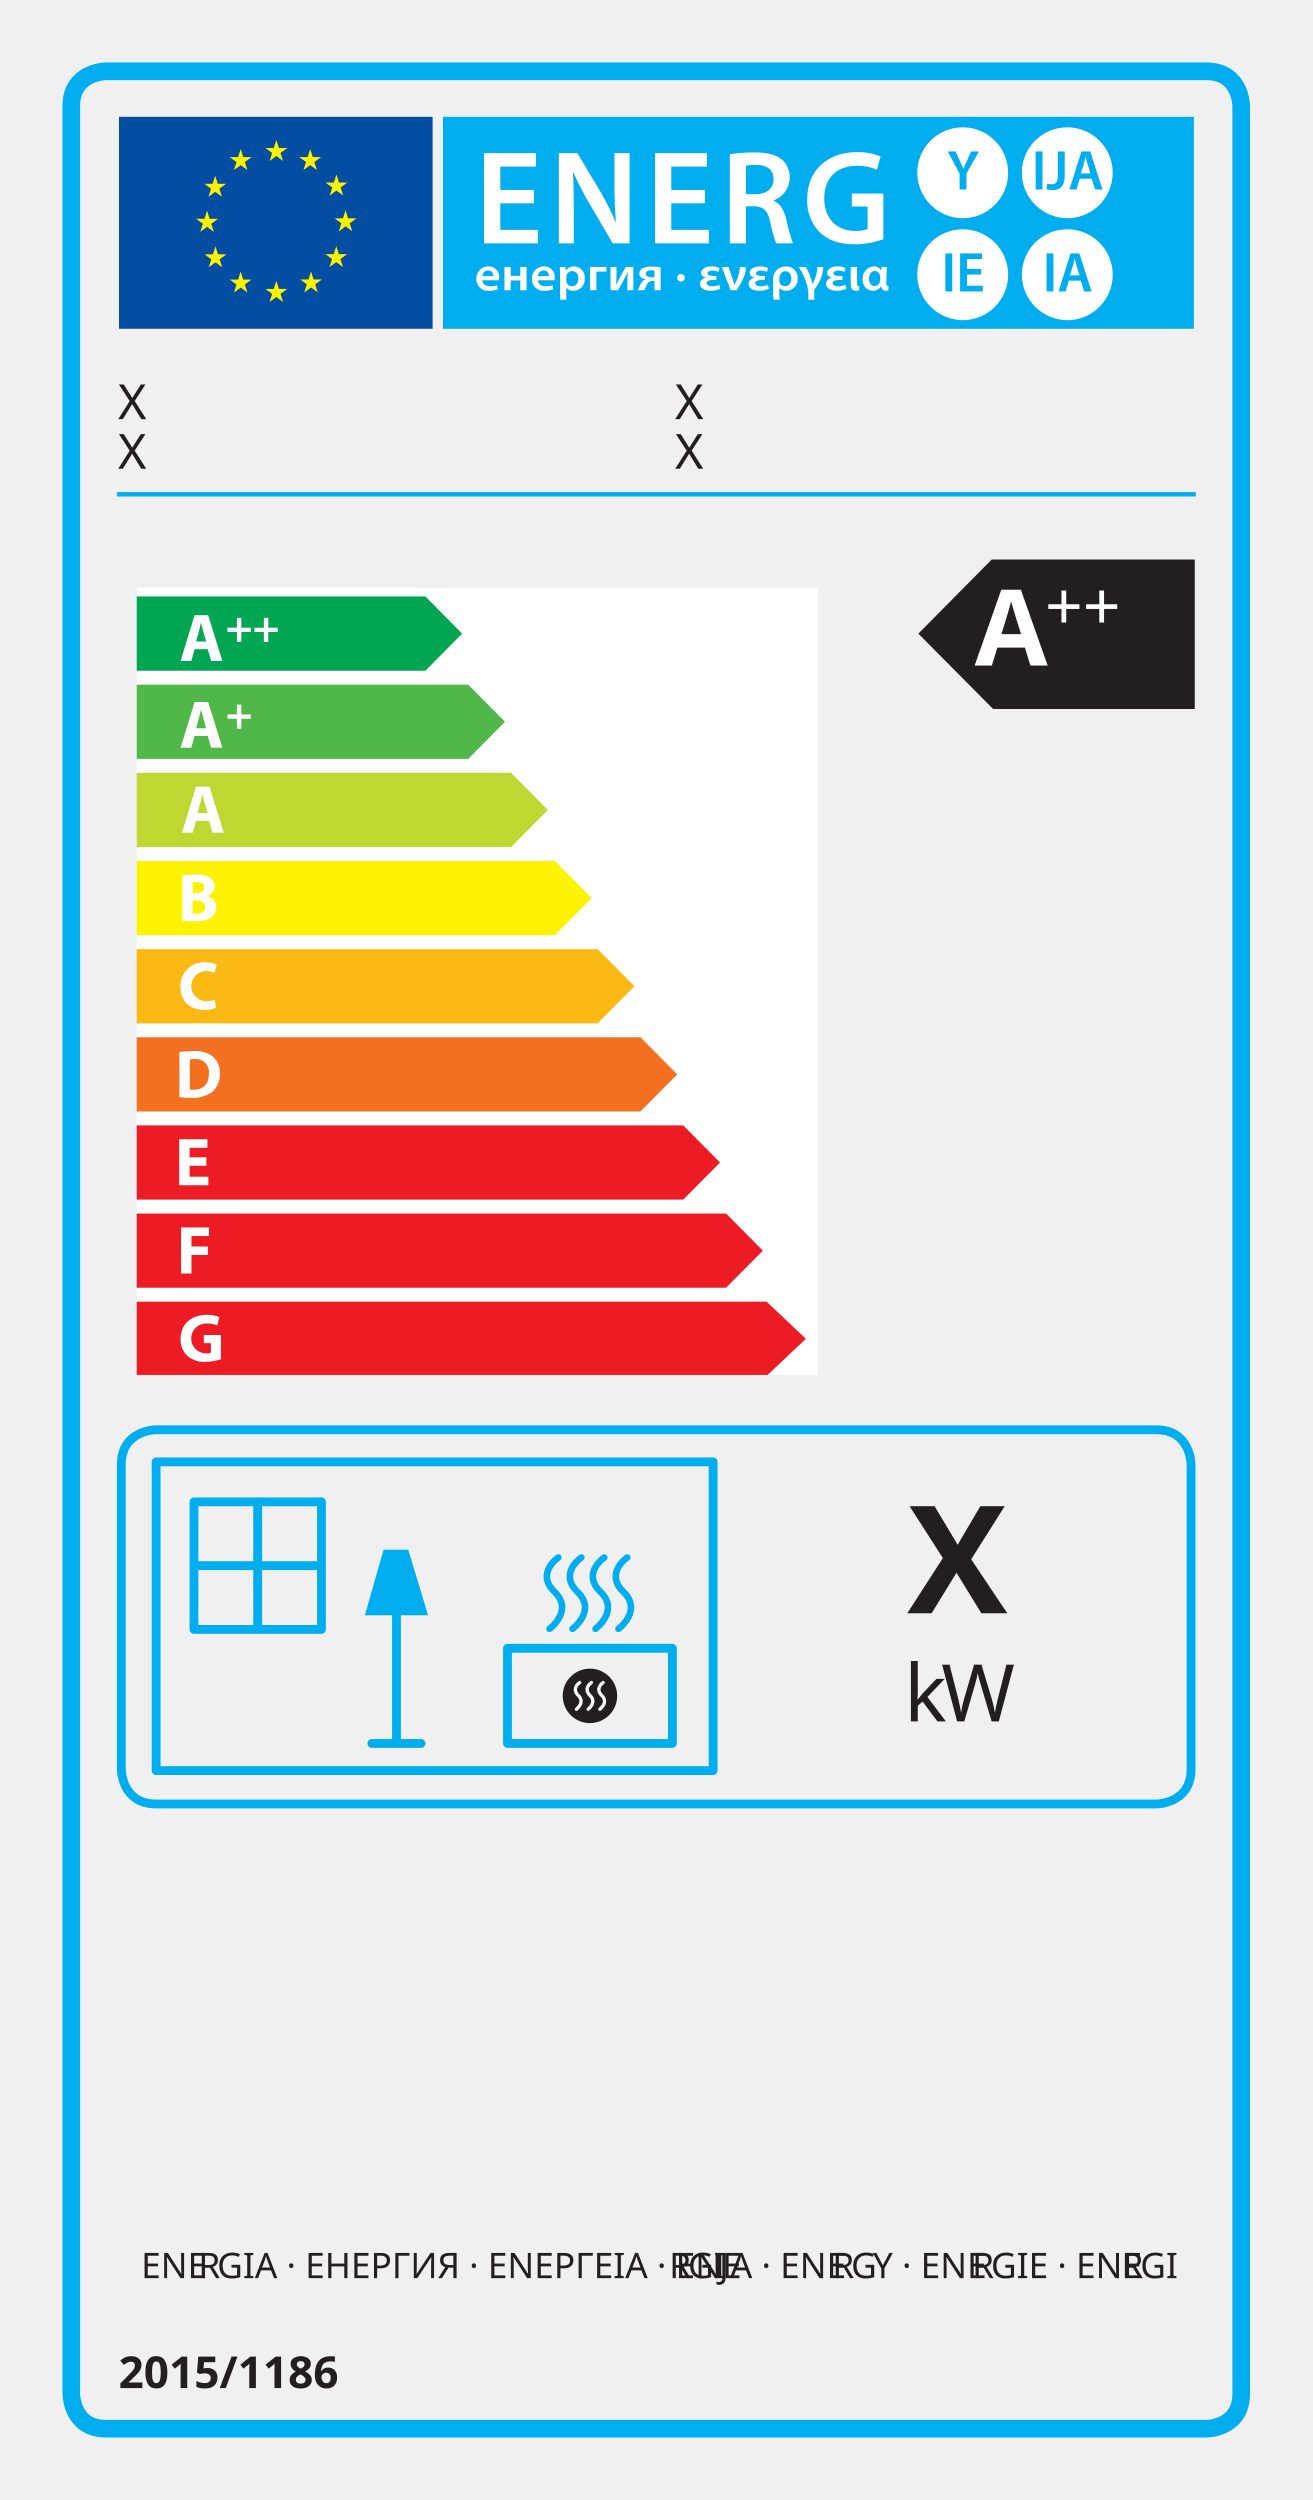
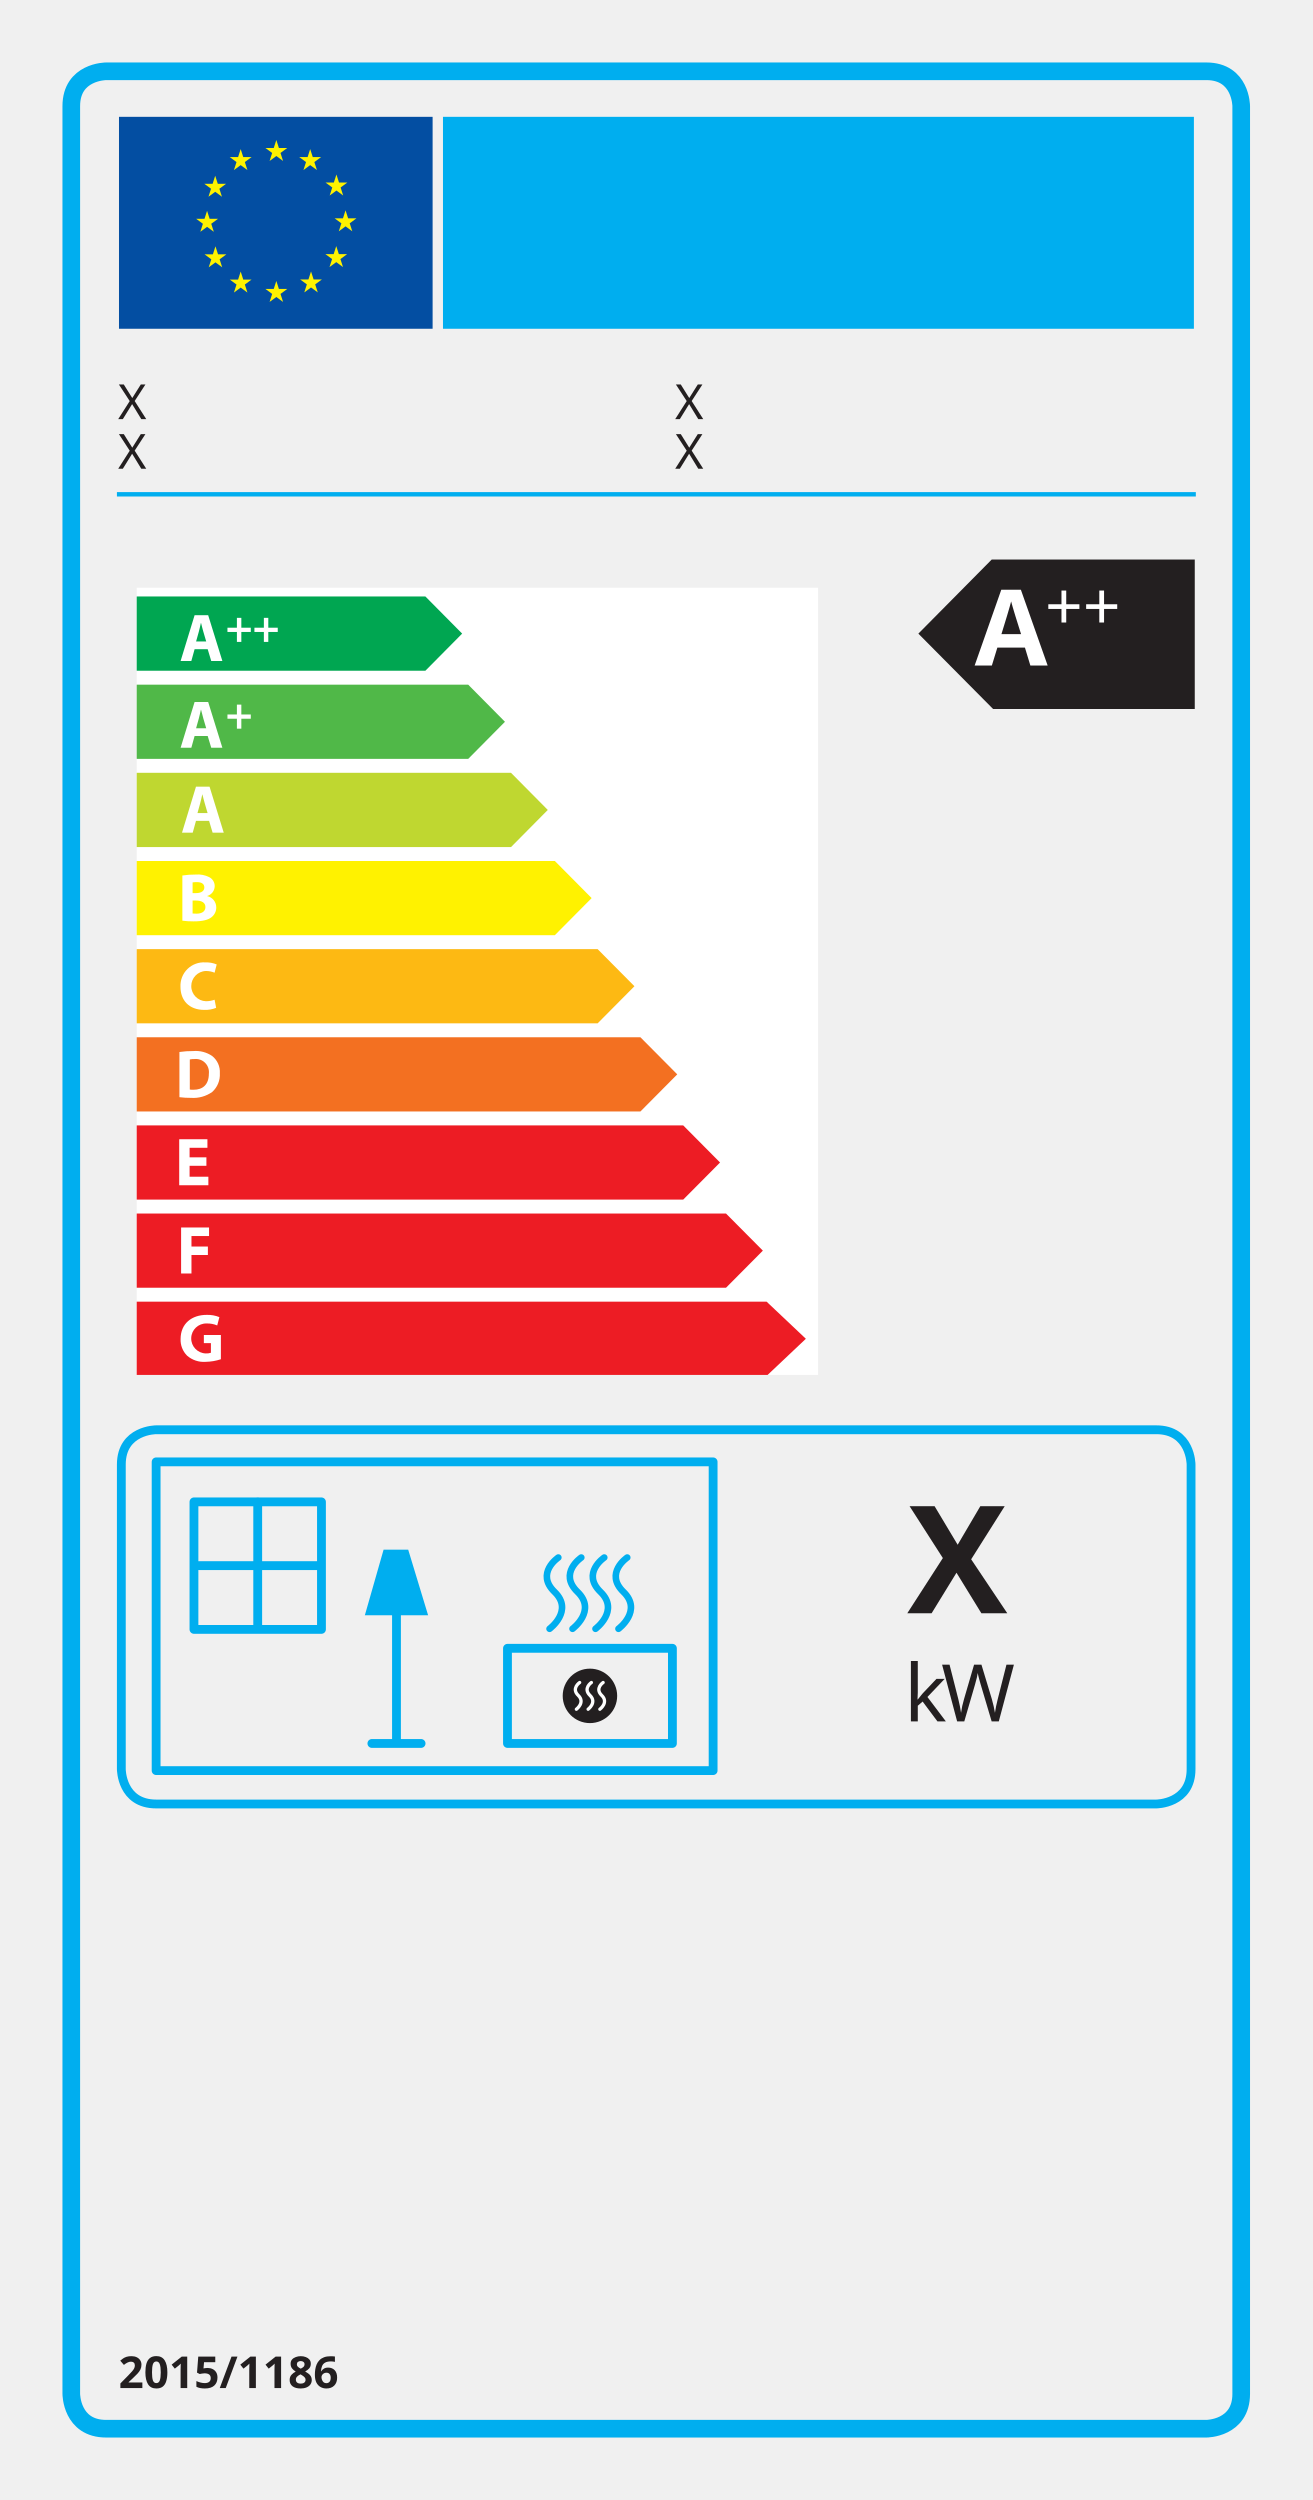
<svg xmlns="http://www.w3.org/2000/svg" id="Layer_1" data-name="Layer 1" width="105mm" height="200mm" viewBox="0 0 297.64 566.93" data-rating-increment="20" data-supplier-model-chars-per-row="25">
  <defs>
    <style>
      #indirectHeatSection {
        display: none;
      }

      #indirectHeatSection.hasIndirectHeatSection {
        display: inline;
      }
      .cls-1, .cls-13, .cls-25, .cls-26, .cls-28, .cls-3, .cls-9 {
        fill: none;
      }

      .cls-2 {
        clip-path: url(#clip-path);
      }

      .cls-13, .cls-25, .cls-26, .cls-3, .cls-9 {
        stroke: #00aeef;
      }

      .cls-3 {
        stroke-width: 4px;
      }

      .cls-4 {
        fill: #034ea2;
      }

      .cls-5 {
        fill: #00aeef;
      }

      .cls-6 {
        fill: #fff200;
      }

      .cls-10, .cls-11, .cls-12, .cls-23, .cls-24, .cls-29, .cls-30, .cls-7 {
        fill: #fff;
      }

      .cls-8 {
        clip-path: url(#clip-path-2);
      }

      .cls-10, .cls-15 {
        font-size: 18px;
      }

      .cls-10, .cls-11, .cls-12, .cls-14, .cls-29, .cls-31 {
        font-family: Calibri-Bold, Calibri;
      }

      .cls-10, .cls-11, .cls-12, .cls-14, .cls-23, .cls-24, .cls-29, .cls-31 {
        font-weight: 700;
      }

      .cls-11 {
        font-size: 10.494px;
      }

      .cls-12 {
        font-size: 25.83px;
      }

      .cls-13, .cls-25 {
        stroke-width: 2px;
      }

      .cls-14 {
        font-size: 10px;
      }

      .cls-14, .cls-15, .cls-27, .cls-31, .cls-33, .cls-34 {
        fill: #231f20;
      }

      .cls-15 {
        font-family: Calibri;
      }

      .cls-16 {
        fill: #bfd730;
      }

      .cls-17 {
        fill: #50b848;
      }

      .cls-18 {
        fill: #00a651;
      }

      .cls-19 {
        fill: #fdb913;
      }

      .cls-20 {
        fill: #f37021;
      }

      .cls-21 {
        fill: #ed1c24;
      }

      .cls-22 {
        clip-path: url(#clip-path-5);
      }

      .cls-23 {
        font-size: 15.39px;
      }

      .cls-24 {
        font-size: 10.26px;
      }

      .cls-25, .cls-26, .cls-28 {
        stroke-linecap: round;
        stroke-linejoin: round;
      }

      .cls-26 {
        stroke-width: 1.5px;
      }

      .cls-28 {
        stroke: #fff;
        stroke-width: 0.75px;
      }

      .cls-29 {
        font-size: 24px;
      }

      .cls-30 {
        font-size: 15px;
      }

      .cls-30, .cls-33, .cls-34 {
        font-family: Calibri;
      }

      .cls-31 {
        font-size: 34px;
      }

      .cls-32 {
        clip-path: url(#clip-path-10);
      }

      .cls-33 {
        font-size: 11px;
      }

      .cls-34 {
        font-size: 8px;
      }

      .cls-35 {
        letter-spacing: -0.009em;
      }

      .cls-36 {
        letter-spacing: -0.017em;
      }

      .cls-37 {
        letter-spacing: -0.015em;
      }
    </style>
    <clipPath id="clip-path">
      <rect class="cls-1" y="0.001" width="297.638" height="566.929" />
    </clipPath>
    <clipPath id="clip-path-2">
      <rect class="cls-1" x="26.964" y="26.363" width="243.78" height="48.189" />
    </clipPath>
    <clipPath id="clip-path-5">
      <rect class="cls-1" x="31.004" y="133.277" width="154.506" height="178.522" />
    </clipPath>
    <clipPath id="clip-path-10">
      <rect class="cls-1" x="41.87" y="438.3" width="25.258" height="43.598" />
    </clipPath>
  </defs>
  <g class="cls-2">
    <path class="cls-3" d="M24.069,16.166s-7.904,0-7.904,7.904v518.791s0,7.904,7.904,7.904h249.5s7.904,0,7.904-7.904V24.07s0-7.904-7.904-7.904Z" />
    <rect class="cls-4" x="26.983" y="26.492" width="71.121" height="48.059" />
    <rect class="cls-5" x="100.456" y="26.492" width="170.288" height="48.06" />
    <polygon class="cls-6" points="76.295 43.209 74.764 44.333 75.349 42.515 73.82 41.391 75.709 41.391 76.293 39.572 76.879 41.391 78.768 41.391 77.24 42.515 77.823 44.333 76.295 43.209" />
    <polygon class="cls-6" points="69.397 36.747 67.868 35.624 69.758 35.624 70.342 33.806 70.926 35.624 72.816 35.624 71.287 36.747 71.871 38.566 70.342 37.443 68.813 38.567 69.397 36.747" />
    <polygon class="cls-6" points="61.719 34.685 60.19 33.561 62.08 33.561 62.664 31.743 63.248 33.561 65.138 33.561 63.609 34.685 64.193 36.503 62.664 35.38 61.135 36.504 61.719 34.685" />
    <polygon class="cls-6" points="53.633 36.747 52.104 35.624 53.994 35.624 54.578 33.806 55.162 35.624 57.052 35.624 55.523 36.747 56.107 38.566 54.578 37.443 53.049 38.567 53.633 36.747" />
    <polygon class="cls-6" points="47.858 42.797 46.329 41.673 48.219 41.673 48.803 39.855 49.387 41.673 51.277 41.673 49.748 42.797 50.332 44.615 48.803 43.492 47.274 44.616 47.858 42.797" />
    <polygon class="cls-6" points="46.013 50.745 44.484 49.621 46.374 49.621 46.958 47.803 47.542 49.621 49.432 49.621 47.903 50.745 48.487 52.563 46.958 51.44 45.429 52.564 46.013 50.745" />
    <polygon class="cls-6" points="47.915 58.798 46.386 57.674 48.276 57.674 48.86 55.855 49.444 57.674 51.334 57.674 49.805 58.798 50.389 60.616 48.86 59.493 47.331 60.617 47.915 58.798" />
    <polygon class="cls-6" points="53.633 64.521 52.104 63.397 53.994 63.397 54.578 61.578 55.162 63.397 57.052 63.397 55.523 64.521 56.107 66.339 54.578 65.216 53.049 66.339 53.633 64.521" />
    <polygon class="cls-6" points="62.664 67.346 61.135 68.47 61.719 66.652 60.19 65.527 62.079 65.527 62.663 63.709 63.247 65.527 65.137 65.527 63.609 66.652 64.193 68.47 62.664 67.346" />
    <polygon class="cls-6" points="70.531 65.186 69.002 66.31 69.586 64.491 68.057 63.367 69.947 63.367 70.531 61.548 71.115 63.367 73.005 63.367 71.476 64.491 72.06 66.31 70.531 65.186" />
    <polygon class="cls-6" points="75.309 58.746 73.779 57.622 75.669 57.622 76.252 55.804 76.838 57.622 78.728 57.622 77.199 58.746 77.783 60.565 76.254 59.441 74.723 60.565 75.309 58.746" />
    <polygon class="cls-6" points="77.415 50.634 75.886 49.51 77.776 49.51 78.359 47.692 78.944 49.51 80.834 49.51 79.305 50.634 79.889 52.452 78.36 51.329 76.831 52.453 77.415 50.634" />
-     <polygon class="cls-7" points="109.759 55.194 109.759 34.711 121.533 34.711 121.533 37.78 113.454 37.78 113.454 43.068 121.083 43.068 121.083 46.107 113.454 46.107 113.454 52.124 121.984 52.124 121.984 55.194 109.759 55.194" />
-   </g>
-   <g class="cls-8">
-     <path class="cls-7" d="M126.729,55.194v-20.483h4.205l5.227,8.783a56.67,56.67,0,0,1,3.454,6.868h.06c-.24-2.735-.331-5.379-.331-8.509v-7.142h3.425v20.483h-3.815l-5.286-9.026a67.792,67.792,0,0,1-3.635-7.051l-.09.031c.15,2.644.18,5.348.18,8.722v7.324Z" />
-     <polygon class="cls-7" points="159.86 46.107 152.23 46.107 152.23 52.124 160.761 52.124 160.761 55.194 148.536 55.194 148.536 34.711 160.311 34.711 160.311 37.78 152.23 37.78 152.23 43.068 159.86 43.068 159.86 46.107" />
-     <path class="cls-7" d="M165.506,34.985a34.561,34.561,0,0,1,5.587-.426c2.914,0,4.896.486,6.248,1.641a5.215,5.215,0,0,1,1.742,4.103,5.457,5.457,0,0,1-3.664,5.136v.091c1.441.547,2.312,1.975,2.823,3.951a41.339,41.339,0,0,0,1.592,5.713h-3.815a29.185,29.185,0,0,1-1.351-4.832c-.571-2.674-1.532-3.525-3.635-3.586h-1.862v8.418h-3.665Zm3.665,9.056h2.193c2.492,0,4.055-1.337,4.055-3.373,0-2.249-1.563-3.283-3.966-3.283a10.492,10.492,0,0,0-2.282.183Z" />
-     <path class="cls-7" d="M200.319,54.252a19.827,19.827,0,0,1-6.518,1.155c-3.425,0-6.008-.881-7.93-2.735a10.208,10.208,0,0,1-2.823-7.537c0-6.473,4.565-10.636,11.264-10.636a13.295,13.295,0,0,1,5.376.972l-.811,3.009a10.781,10.781,0,0,0-4.596-.882c-4.325,0-7.359,2.583-7.359,7.355,0,4.649,2.824,7.415,7.029,7.415a6.993,6.993,0,0,0,2.794-.426v-5.105h-3.575v-2.948h7.149Z" />
-     <path class="cls-7" d="M109.394,63.55c.035.958.832,1.371,1.734,1.371a4.494,4.494,0,0,0,1.56-.239l.209.924a5.574,5.574,0,0,1-1.966.337,2.597,2.597,0,0,1-2.901-2.686,2.69,2.69,0,0,1,2.751-2.85,2.348,2.348,0,0,1,2.428,2.578,2.999,2.999,0,0,1-.047.565Zm2.474-.935a1.16,1.16,0,0,0-1.168-1.294,1.345,1.345,0,0,0-1.306,1.294Z" />
-     <polygon class="cls-7" points="115.82 60.526 115.82 62.549 117.993 62.549 117.993 60.526 119.415 60.526 119.415 65.823 117.993 65.823 117.993 63.593 115.82 63.593 115.82 65.823 114.398 65.823 114.398 60.526 115.82 60.526" />
-     <path class="cls-7" d="M121.992,63.55c.034.958.832,1.371,1.733,1.371a4.505,4.505,0,0,0,1.561-.239l.208.924a5.568,5.568,0,0,1-1.965.337,2.597,2.597,0,0,1-2.901-2.686,2.689,2.689,0,0,1,2.751-2.85,2.347,2.347,0,0,1,2.427,2.578,3.107,3.107,0,0,1-.046.565Zm2.473-.935a1.159,1.159,0,0,0-1.167-1.294,1.343,1.343,0,0,0-1.306,1.294Z" />
-     <path class="cls-7" d="M127.007,62.288c0-.696-.023-1.261-.046-1.762h1.248l.07.816h.023a2.235,2.235,0,0,1,1.93-.936,2.46,2.46,0,0,1,2.37,2.698,2.584,2.584,0,0,1-2.566,2.838,1.893,1.893,0,0,1-1.584-.707h-.023v2.741h-1.422Zm1.422,1.316a1.291,1.291,0,0,0,.046.37,1.271,1.271,0,0,0,1.248.935c.902,0,1.434-.707,1.434-1.751,0-.935-.486-1.697-1.399-1.697a1.308,1.308,0,0,0-1.271.99,1.142,1.142,0,0,0-.058.337Z" />
-     <polygon class="cls-7" points="137.537 60.526 137.537 61.581 135.236 61.581 135.236 65.823 133.815 65.823 133.815 60.526 137.537 60.526" />
-     <path class="cls-7" d="M139.802,60.526v1.904c0,.837-.034,1.402-.081,2.142h.035c.3-.62.474-1.011.763-1.566l1.387-2.48h1.722v5.297h-1.352v-1.893c0-.848.034-1.24.092-2.24h-.046c-.277.631-.462,1.011-.74,1.522-.439.783-.948,1.74-1.433,2.611h-1.699v-5.297Z" />
-     <path class="cls-7" d="M149.822,65.823h-1.41v-2.099h-.531a1.137,1.137,0,0,0-.867.348,3.394,3.394,0,0,0-.694,1.316,3.698,3.698,0,0,1-.22.435h-1.525a2.737,2.737,0,0,0,.346-.587,4.447,4.447,0,0,1,.844-1.523,1.363,1.363,0,0,1,.671-.359v-.032c-.671-.066-1.468-.479-1.468-1.305a1.331,1.331,0,0,1,.866-1.229,4.847,4.847,0,0,1,1.989-.337,16.118,16.118,0,0,1,1.999.119Zm-1.41-4.47a4.038,4.038,0,0,0-.705-.054c-.624,0-1.26.206-1.26.794,0,.554.705.794,1.26.794.335,0,.52,0,.705-.011Z" />
-     <path class="cls-7" d="M154.433,63.844a.83.83,0,0,1-.867-.859.839.839,0,0,1,.878-.859.859.859,0,1,1,0,1.718Z" />
-     <path class="cls-7" d="M160.037,62.973c-.67-.174-1.04-.587-1.04-1.109,0-.718.763-1.458,2.37-1.458a3.522,3.522,0,0,1,1.803.403l-.266.859a3.18,3.18,0,0,0-1.364-.316c-.682,0-1.11.262-1.11.631,0,.424.567.598,1.41.609h.613v.892h-.624c-.902.011-1.584.185-1.584.696,0,.501.613.761,1.306.761a4.012,4.012,0,0,0,1.584-.369l.208.891a4.548,4.548,0,0,1-2.138.479c-1.191,0-2.474-.424-2.474-1.62a1.436,1.436,0,0,1,1.306-1.305Z" />
-     <path class="cls-7" d="M165.215,60.526l.902,2.686c.162.468.266.892.404,1.349h.047a9.123,9.123,0,0,0,1.179-3.578v-.457h1.329a2.196,2.196,0,0,1,.035.402c0,1.502-1.018,3.274-2.046,4.895h-1.376l-2-5.297Z" />
-     <path class="cls-7" d="M171.051,62.973c-.67-.174-1.04-.587-1.04-1.109,0-.718.763-1.458,2.37-1.458a3.523,3.523,0,0,1,1.803.403l-.266.859a3.18,3.18,0,0,0-1.364-.316c-.682,0-1.11.262-1.11.631,0,.424.567.598,1.41.609h.613v.892h-.624c-.902.011-1.584.185-1.584.696,0,.501.613.761,1.306.761a4.012,4.012,0,0,0,1.584-.369l.208.891a4.548,4.548,0,0,1-2.138.479c-1.191,0-2.474-.424-2.474-1.62a1.436,1.436,0,0,1,1.306-1.305Z" />
-     <path class="cls-7" d="M176.737,65.312v.75a13.571,13.571,0,0,0,.081,1.914h-1.376a9.294,9.294,0,0,1-.127-1.892v-2.426a2.995,2.995,0,0,1,.959-2.555,2.795,2.795,0,0,1,1.919-.696,2.555,2.555,0,0,1,2.694,2.719,2.609,2.609,0,0,1-2.601,2.816,1.873,1.873,0,0,1-1.526-.63Zm0-1.588a1.704,1.704,0,0,0,.034.348,1.314,1.314,0,0,0,1.249.838c.902,0,1.422-.751,1.422-1.752,0-.935-.497-1.653-1.341-1.653-.717,0-1.364.588-1.364,1.806Z" />
-     <path class="cls-7" d="M183.29,67.976a11.388,11.388,0,0,0-.196-3.056,14.383,14.383,0,0,0-1.965-4.394h1.595a12.414,12.414,0,0,1,1.503,3.851h.046a8.298,8.298,0,0,0,1.063-3.426c0-.207-.011-.316-.011-.425h1.352a2.073,2.073,0,0,1,.023.392,9.062,9.062,0,0,1-1.988,4.666.424.424,0,0,0-.069.261c.023.532.023,1.402.034,2.131Z" />
-     <path class="cls-7" d="M188.618,62.973c-.67-.174-1.04-.587-1.04-1.109,0-.718.763-1.458,2.37-1.458a3.523,3.523,0,0,1,1.803.403l-.266.859a3.183,3.183,0,0,0-1.364-.316c-.682,0-1.11.262-1.11.631,0,.424.567.598,1.41.609h.613v.892h-.624c-.902.011-1.584.185-1.584.696,0,.501.613.761,1.306.761a4.012,4.012,0,0,0,1.584-.369l.208.891a4.549,4.549,0,0,1-2.139.479c-1.19,0-2.473-.424-2.473-1.62a1.436,1.436,0,0,1,1.306-1.305Z" />
-     <path class="cls-7" d="M194.351,64.333c0,.435.138.609.531.587l-.08.935a1.842,1.842,0,0,1-.613.087c-.763,0-1.271-.304-1.271-1.479V60.526h1.433Z" />
-     <path class="cls-7" d="M201.146,60.526c-.069.718-.162,2.349-.162,3.611,0,.598.197.804.544.793l-.093.947a1.779,1.779,0,0,1-.496.065,1.05,1.05,0,0,1-1.099-1.033h-.034a2.098,2.098,0,0,1-1.862,1.033,2.402,2.402,0,0,1-2.323-2.664,2.696,2.696,0,0,1,2.543-2.872,1.742,1.742,0,0,1,1.618.925h.047a8.104,8.104,0,0,1,.127-.805Zm-4.08,2.708c0,.892.485,1.642,1.26,1.642a1.417,1.417,0,0,0,1.248-1.142,3.44,3.44,0,0,0,.047-.62,2.208,2.208,0,0,0-.035-.5,1.297,1.297,0,0,0-1.191-1.174c-.798,0-1.329.793-1.329,1.783Z" />
-     <path class="cls-7" d="M208.008,39.058a10.308,10.308,0,1,1,10.307,10.428,10.368,10.368,0,0,1-10.307-10.428" />
-     <path class="cls-5" d="M217.613,42.967V39.372l-2.694-5.028h1.771l1.024,2.213c.291.64.506,1.126.733,1.715h.026c.215-.551.455-1.088.746-1.715l1.024-2.213h1.758l-2.832,4.99v3.633Z" />
-     <path class="cls-7" d="M231.721,39.058a10.308,10.308,0,1,1,10.307,10.428,10.368,10.368,0,0,1-10.307-10.428" />
-     <path class="cls-7" d="M208.008,62.181a10.308,10.308,0,1,1,10.307,10.428,10.368,10.368,0,0,1-10.307-10.428" />
-     <rect class="cls-5" x="214.387" y="57.467" width="1.556" height="8.623" />
-     <polygon class="cls-5" points="222.493 62.265 219.281 62.265 219.281 64.798 222.873 64.798 222.873 66.09 217.726 66.09 217.726 57.467 222.683 57.467 222.683 58.76 219.281 58.76 219.281 60.985 222.493 60.985 222.493 62.265" />
-     <path class="cls-7" d="M231.721,62.181a10.308,10.308,0,1,1,10.307,10.428,10.368,10.368,0,0,1-10.307-10.428" />
-     <rect class="cls-5" x="234.857" y="34.344" width="1.556" height="8.623" />
-     <path class="cls-5" d="M239.89,34.344h1.556v5.591c0,2.38-1.139,3.173-2.833,3.173a4.092,4.092,0,0,1-1.302-.205l.189-1.267a3.363,3.363,0,0,0,.962.154c.884,0,1.428-.409,1.428-1.906Z" />
-     <path class="cls-5" d="M244.861,40.523l-.734,2.443h-1.606l2.732-8.623h1.985l2.769,8.623h-1.669l-.771-2.443Zm2.44-1.19-.67-2.124c-.165-.524-.304-1.113-.43-1.612h-.026c-.126.499-.252,1.1-.404,1.612l-.658,2.124Z" />
-     <rect class="cls-5" x="237.336" y="57.467" width="1.556" height="8.623" />
-     <path class="cls-5" d="M242.382,63.646l-.733,2.444h-1.606l2.731-8.623h1.986l2.769,8.623h-1.669l-.772-2.444Zm2.441-1.189-.67-2.124c-.165-.525-.304-1.113-.431-1.612h-.025c-.126.499-.253,1.1-.404,1.612l-.658,2.124Z" />
  </g>
  <g class="cls-2">
    <line class="cls-9" x1="26.514" y1="112.093" x2="271.181" y2="112.093" />
  </g>
  <text class="cls-10" transform="translate(36.11328 150.4271)">
    <tspan xml:space="preserve"> A</tspan>
  </text>
  <text class="cls-11" transform="translate(51.08984 144.4329)">+</text>
  <text class="cls-10" transform="translate(36.11328 174.7493)"> </text>
  <text class="cls-10" transform="translate(40.18115 172.6253)">A</text>
  <text class="cls-10" transform="translate(36.11328 194.8192)">
    <tspan xml:space="preserve"> B</tspan>
  </text>
  <text class="cls-10" transform="translate(36.11328 217.0135)">
    <tspan xml:space="preserve"> C</tspan>
  </text>
  <text class="cls-10" transform="translate(36.11328 239.2073)">
    <tspan xml:space="preserve"> D</tspan>
  </text>
  <text class="cls-10" transform="translate(36.11328 261.4012)">
    <tspan xml:space="preserve"> E</tspan>
  </text>
  <text class="cls-10" transform="translate(36.11328 283.5955)">
    <tspan xml:space="preserve"> F</tspan>
  </text>
  <text class="cls-10" transform="translate(36.11328 305.7894)">
    <tspan xml:space="preserve"> G</tspan>
  </text>
  <text class="cls-12" transform="translate(215.8604 151.1009)"> </text>
  <g class="cls-2">
    <path class="cls-13" d="M35.418,324.229s-7.904,0-7.904,7.904v69.058s0,7.904,7.904,7.904h226.778s7.905,0,7.905-7.904v-69.058s0-7.904-7.905-7.904Z" />
  </g>
  <text class="cls-14" transform="translate(26.89258 541.5482)">2015/1186</text>
  <text class="cls-15" transform="translate(205.0371 390.3607)">k</text>
  <text class="cls-15" transform="translate(213.4248 390.3607)">W</text>
  <rect class="cls-1" y="0.001" width="297.638" height="566.929" />
  <rect class="cls-7" x="31.004" y="133.277" width="154.506" height="178.522" />
  <polygon class="cls-16" points="31.004 175.254 31.004 192.091 115.885 192.091 124.223 183.673 115.885 175.254 31.004 175.254" />
  <polygon class="cls-17" points="31.004 155.259 31.004 172.095 106.174 172.095 114.511 163.678 106.174 155.259 31.004 155.259" />
  <polygon class="cls-18" points="31.004 135.266 31.004 152.101 96.466 152.101 104.803 143.684 96.466 135.266 31.004 135.266" />
  <polygon class="cls-6" points="31.004 195.243 31.004 212.078 125.819 212.078 134.168 203.661 125.819 195.243 31.004 195.243" />
  <polygon class="cls-19" points="31.004 215.23 31.004 232.067 135.523 232.067 143.874 223.649 135.523 215.23 31.004 215.23" />
  <polygon class="cls-20" points="31.004 235.219 31.004 252.054 145.227 252.054 153.581 243.635 145.227 235.219 31.004 235.219" />
  <polygon class="cls-21" points="31.004 255.205 31.004 272.04 154.93 272.04 163.287 263.624 154.93 255.205 31.004 255.205" />
  <polygon class="cls-21" points="31.004 275.191 31.004 292.028 164.634 292.028 172.995 283.61 164.634 275.191 31.004 275.191" />
  <polygon class="cls-21" points="31.004 295.178 31.004 311.799 174.068 311.799 182.748 303.597 173.841 295.178 31.004 295.178" />
  <rect class="cls-1" y="0.001" width="297.638" height="566.929" />
  <g class="cls-22">
    <path class="cls-7" d="M44.445,186.144l-.74,2.677h-2.429l3.169-10.432h3.075l3.215,10.432h-2.523l-.799-2.677Zm2.63-1.765-.646-2.214c-.186-.619-.37-1.393-.525-2.011h-.029c-.154.618-.308,1.408-.478,2.011l-.615,2.214Z" />
    <path class="cls-7" d="M41.354,198.539a18.557,18.557,0,0,1,3.031-.216,5.692,5.692,0,0,1,3.061.588,2.274,2.274,0,0,1,1.244,2.043,2.358,2.358,0,0,1-1.707,2.23v.03a2.606,2.606,0,0,1,2.061,2.57,2.79,2.79,0,0,1-1.076,2.214c-.754.604-2.015.944-4.078.944a17.863,17.863,0,0,1-2.536-.156Zm2.321,3.994h.77c1.231,0,1.892-.511,1.892-1.284,0-.79-.6-1.208-1.661-1.208a6.253,6.253,0,0,0-1.001.062Zm0,4.628a7.146,7.146,0,0,0,.909.032c1.06,0,2-.418,2-1.501,0-1.055-.94-1.47-2.108-1.47h-.801Z" />
    <path class="cls-7" d="M49.017,228.551a6.558,6.558,0,0,1-2.662.466c-3.584,0-5.429-2.26-5.429-5.233a5.3,5.3,0,0,1,5.659-5.541,6.097,6.097,0,0,1,2.555.464l-.477,1.874a5.029,5.029,0,0,0-1.969-.388,3.43,3.43,0,0,0,.015,6.857,5.843,5.843,0,0,0,1.954-.34Z" />
    <path class="cls-7" d="M40.689,238.563a20.995,20.995,0,0,1,3.17-.216,6.631,6.631,0,0,1,4.244,1.115,4.623,4.623,0,0,1,1.753,3.93,5.297,5.297,0,0,1-1.722,4.226,7.403,7.403,0,0,1-4.783,1.348,20.058,20.058,0,0,1-2.662-.156Zm2.354,8.514a4.154,4.154,0,0,0,.816.048c2.123.014,3.507-1.163,3.507-3.655a2.983,2.983,0,0,0-3.261-3.312,4.734,4.734,0,0,0-1.062.094Z" />
    <polygon class="cls-7" points="46.807 264.37 42.993 264.37 42.993 266.847 47.252 266.847 47.252 268.781 40.64 268.781 40.64 258.348 47.038 258.348 47.038 260.285 42.993 260.285 42.993 262.451 46.807 262.451 46.807 264.37" />
    <polygon class="cls-7" points="41.069 278.36 47.406 278.36 47.406 280.297 43.42 280.297 43.42 282.679 47.143 282.679 47.143 284.6 43.42 284.6 43.42 288.793 41.069 288.793 41.069 278.36" />
    <path class="cls-7" d="M50.09,308.238a11.525,11.525,0,0,1-3.46.588,5.759,5.759,0,0,1-4.217-1.41,5.069,5.069,0,0,1-1.46-3.792c.016-3.467,2.523-5.448,5.922-5.448a7.088,7.088,0,0,1,2.876.511l-.491,1.888a5.734,5.734,0,0,0-2.415-.448,3.399,3.399,0,0,0-.17,6.796,3.086,3.086,0,0,0,1.153-.156v-2.183h-1.599v-1.842h3.861Z" />
  </g>
  <g class="cls-22">
    <path class="cls-7" d="M44.129,147.226,43.39,149.89H40.958L44.129,139.513H47.209L50.426,149.89h-2.525l-.801-2.664Zm2.633-1.755-.646-2.202c-.185-.616-.37-1.386-.523-2.002H45.561c-.154.616-.308,1.401-.478,2.002l-.616,2.202Z" />
    <g>
      <path class="cls-7" d="M54.728,140.111V142.346h2.143v.964H54.728v2.256H53.723v-2.256H51.58V142.346h2.143v-2.235Z" />
      <path class="cls-7" d="M60.843,140.111V142.346h2.143v.964H60.843v2.256H59.838v-2.256H57.695V142.346h2.143v-2.235Z" />
    </g>
    <path class="cls-7" d="M44.129,166.904l-.739,2.664H40.958l3.171-10.377H47.209l3.218,10.377h-2.525l-.801-2.664Zm2.633-1.755-.646-2.202c-.185-.616-.37-1.386-.523-2.002H45.561c-.154.616-.308,1.401-.478,2.002l-.616,2.202Z" />
    <path class="cls-7" d="M54.728,159.788v2.235h2.143v.964H54.728v2.256H53.723v-2.256H51.58v-.964h2.143v-2.235Z" />
    <path class="cls-7" d="M225.857,186.144l-.74,2.677h-2.429l3.169-10.432h3.075l3.217,10.432h-2.525l-.799-2.677Zm2.63-1.765-.646-2.214c-.186-.619-.37-1.393-.525-2.011h-.03c-.152.618-.307,1.408-.476,2.011l-.616,2.214Z" />
    <path class="cls-7" d="M222.766,198.539a18.557,18.557,0,0,1,3.031-.216,5.692,5.692,0,0,1,3.061.588,2.274,2.274,0,0,1,1.244,2.043,2.358,2.358,0,0,1-1.705,2.23v.03a2.607,2.607,0,0,1,2.059,2.57,2.787,2.787,0,0,1-1.076,2.214c-.752.604-2.015.944-4.078.944a17.863,17.863,0,0,1-2.536-.156Zm2.321,3.994h.769c1.233,0,1.894-.511,1.894-1.284,0-.79-.601-1.208-1.661-1.208a6.258,6.258,0,0,0-1.002.062Zm0,4.628a7.154,7.154,0,0,0,.91.032c1.059,0,1.999-.418,1.999-1.501,0-1.055-.94-1.47-2.107-1.47h-.802Z" />
    <path class="cls-7" d="M230.431,228.551a6.56,6.56,0,0,1-2.663.466c-3.584,0-5.428-2.26-5.428-5.233a5.299,5.299,0,0,1,5.658-5.541,6.105,6.105,0,0,1,2.555.464l-.478,1.874a5.029,5.029,0,0,0-1.969-.388,3.43,3.43,0,0,0,.016,6.857,5.842,5.842,0,0,0,1.953-.34Z" />
    <path class="cls-7" d="M222.101,238.563a21.015,21.015,0,0,1,3.17-.216,6.632,6.632,0,0,1,4.245,1.115,4.623,4.623,0,0,1,1.753,3.93,5.294,5.294,0,0,1-1.723,4.226,7.399,7.399,0,0,1-4.781,1.348,20.093,20.093,0,0,1-2.664-.156Zm2.355,8.514a4.154,4.154,0,0,0,.815.048c2.124.014,3.507-1.163,3.507-3.655a2.982,2.982,0,0,0-3.26-3.312,4.734,4.734,0,0,0-1.062.094Z" />
    <polygon class="cls-7" points="228.219 264.37 224.404 264.37 224.404 266.847 228.663 266.847 228.663 268.781 222.051 268.781 222.051 258.348 228.449 258.348 228.449 260.285 224.404 260.285 224.404 262.451 228.219 262.451 228.219 264.37" />
    <polygon class="cls-7" points="222.481 278.36 228.818 278.36 228.818 280.297 224.832 280.297 224.832 282.679 228.555 282.679 228.555 284.6 224.832 284.6 224.832 288.793 222.481 288.793 222.481 278.36" />
    <path class="cls-7" d="M231.503,308.238a11.553,11.553,0,0,1-3.462.588,5.756,5.756,0,0,1-4.216-1.41,5.069,5.069,0,0,1-1.46-3.792c.015-3.467,2.522-5.448,5.921-5.448a7.09,7.09,0,0,1,2.877.511l-.492,1.888a5.727,5.727,0,0,0-2.415-.448,3.4,3.4,0,0,0-.17,6.796,3.106,3.106,0,0,0,1.155-.156v-2.183h-1.601v-1.842h3.863Z" />
  </g>
  <g class="cls-22">
    <text class="cls-23" transform="translate(219.0019 129.6195)">
      <tspan xml:space="preserve"> A</tspan>
    </text>
    <text class="cls-24" transform="translate(232.583 126.3441)">+++</text>
    <text class="cls-23" transform="translate(219.0019 149.8899)">
      <tspan xml:space="preserve"> A</tspan>
    </text>
    <text class="cls-24" transform="translate(232.583 146.6136)">++</text>
    <text class="cls-23" transform="translate(219.0019 169.5677)">
      <tspan xml:space="preserve"> A</tspan>
    </text>
    <text class="cls-24" transform="translate(232.583 166.2918)">+</text>
  </g>
  <g class="cls-2">
    <rect class="cls-25" x="43.985" y="340.584" width="28.915" height="28.915" />
    <line class="cls-25" x1="58.442" y1="340.647" x2="58.442" y2="368.95" />
    <line class="cls-25" x1="45.065" y1="355.041" x2="72.125" y2="355.041" />
    <line class="cls-25" x1="84.331" y1="395.368" x2="95.492" y2="395.368" />
    <line class="cls-25" x1="89.911" y1="394.43" x2="89.911" y2="366.26" />
    <polygon class="cls-5" points="82.736 366.304 97.086 366.304 92.569 351.422 86.988 351.422 82.736 366.304" />
    <rect class="cls-25" x="115.082" y="373.788" width="37.402" height="21.58" />
    <rect class="cls-25" x="35.405" y="331.513" width="126.312" height="70.008" />
  </g>
  <g class="cls-2">
    <path class="cls-26" d="M126.612,353.206s-5.244,3.543-.85,7.795c4.393,4.252-1.134,8.362-1.134,8.362" />
    <path class="cls-26" d="M131.821,353.206s-5.244,3.543-.85,7.795c4.393,4.252-1.134,8.362-1.134,8.362" />
    <path class="cls-26" d="M137.03,353.206s-5.244,3.543-.85,7.795c4.393,4.252-1.134,8.362-1.134,8.362" />
    <path class="cls-26" d="M142.238,353.206s-5.244,3.543-.85,7.795c4.393,4.252-1.134,8.362-1.134,8.362" />
    <path class="cls-27" d="M133.782,390.753a6.175,6.175,0,1,0-6.175-6.175,6.175,6.175,0,0,0,6.175,6.175" />
    <path class="cls-28" d="M131.45,381.548s-1.967,1.329-.319,2.923c1.648,1.595-.425,3.136-.425,3.136" />
    <path class="cls-28" d="M134.112,381.548s-1.967,1.329-.319,2.923c1.648,1.595-.425,3.136-.425,3.136" />
    <path class="cls-28" d="M136.774,381.548s-1.967,1.329-.319,2.923c1.648,1.595-.425,3.136-.425,3.136" />
  </g>
  <rect class="cls-1" y="0.001" width="297.638" height="566.929" />
  <g id="rating">
    <polyline id="ratingArrow" class="cls-27" points="208.26 143.69 224.9 126.88 270.94 126.88 270.94 160.78 225.21 160.78 208.26 143.69" />
    <text id="ratingLetter" class="cls-29" transform="translate(221.0195 150.93)">A</text>
    <text id="ratingPlusses" class="cls-30" transform="translate(236.9805 142.8401)">++</text>
  </g>
  <text id="directHeatKw" class="cls-31" transform="translate(217.0898 365.8401)" text-anchor="middle">X</text>
  <g id="indirectHeatSection">
    <path class="cls-13" d="M35.418,416.355s-7.904,0-7.904,7.904v69.058s0,7.904,7.904,7.904h226.46s7.904,0,7.904-7.904v-69.058s0-7.904-7.904-7.904Z" />
    <text class="cls-15" transform="translate(204.7441 483.223)">k</text>
    <text class="cls-15" transform="translate(213.1318 483.223)">W</text>
    <rect class="cls-25" x="115.082" y="458.264" width="37.402" height="21.58" />
    <rect class="cls-25" x="35.405" y="423.784" width="126.312" height="70.008" />
    <path class="cls-26" d="M86.629,445.722s-5.244,3.543-.85,7.795c4.393,4.252-1.134,8.362-1.134,8.362" />
    <path class="cls-26" d="M91.838,445.722s-5.244,3.543-.85,7.795c4.393,4.252-1.134,8.362-1.134,8.362" />
    <path class="cls-26" d="M97.047,445.722s-5.244,3.543-.85,7.795c4.393,4.252-1.134,8.362-1.134,8.362" />
    <path class="cls-26" d="M102.256,445.722s-5.244,3.543-.85,7.795c4.393,4.252-1.134,8.362-1.134,8.362" />
    <path class="cls-27" d="M133.782,475.23a6.175,6.175,0,1,0-6.175-6.175,6.175,6.175,0,0,0,6.175,6.175" />
    <path class="cls-28" d="M131.45,466.025s-1.967,1.329-.319,2.923c1.648,1.595-.425,3.136-.425,3.136" />
    <path class="cls-28" d="M134.112,466.025s-1.967,1.329-.319,2.923c1.648,1.595-.425,3.136-.425,3.136" />
    <path class="cls-28" d="M136.774,466.025s-1.967,1.329-.319,2.923c1.648,1.595-.425,3.136-.425,3.136" />
    <polygon class="cls-26" points="107.208 466.754 80.748 466.726 80.748 462.171 71.575 469.111 80.774 476.052 80.774 471.722 107.217 471.751 107.208 466.754" />
    <rect class="cls-7" x="41.87" y="438.3" width="25.258" height="43.598" />
    <g class="cls-32">
      <path class="cls-7" d="M56.29,455.885l-.597.743.895.441.779.183-.41-1.42s-.163.022-.667.053" />
      <path d="M44.896,481.247a2.377,2.377,0,0,1-2.375-2.373v-35.415c0-.509.42-.976,1.405-1.563a19.328,19.328,0,0,1,2.851-1.33,23.557,23.557,0,0,1,7.645-1.615,24.162,24.162,0,0,1,7.733,1.614c2.869,1.078,4.323,2.051,4.323,2.894v35.415a2.377,2.377,0,0,1-2.374,2.373Zm.532-3.388a.403.403,0,0,0,.403.39h17.337a.403.403,0,0,0,.404-.39v-33.243a19.119,19.119,0,0,0-9.15-2.57,18.478,18.478,0,0,0-8.994,2.563Z" />
      <path class="cls-7" d="M54.421,439.602c4.806,0,11.405,2.906,11.405,3.856v35.415a1.725,1.725,0,0,1-1.723,1.723H44.895a1.726,1.726,0,0,1-1.724-1.723v-35.415c0-.95,6.483-3.856,11.25-3.856m-8.59,39.297h17.336a1.05,1.05,0,0,0,1.054-1.04v-33.442c0-.572-5.164-3.022-9.8-3.022-4.665,0-9.644,2.45-9.644,3.022v33.442a1.05,1.05,0,0,0,1.054,1.04m8.59-40.599a24.209,24.209,0,0,0-7.876,1.658,19.551,19.551,0,0,0-2.952,1.379c-.852.507-1.723,1.156-1.723,2.121v35.415a3.028,3.028,0,0,0,3.025,3.025h19.208a3.028,3.028,0,0,0,3.025-3.025v-35.415c0-.971-.885-1.619-1.751-2.126a19.979,19.979,0,0,0-2.993-1.376,24.823,24.823,0,0,0-7.963-1.656m-8.343,6.651a14.197,14.197,0,0,1,2.769-1.234,17.847,17.847,0,0,1,5.574-1.021,18.428,18.428,0,0,1,5.644,1.026,15.47,15.47,0,0,1,2.855,1.239v32.636H46.078Z" />
      <path class="cls-7" d="M54.422,441.395c-4.665,0-9.645,2.45-9.645,3.022v33.442a1.05,1.05,0,0,0,1.055,1.04h17.336a1.05,1.05,0,0,0,1.054-1.04v-33.442c0-.572-5.165-3.022-9.8-3.022" />
      <path d="M46.484,454.484a2.485,2.485,0,0,0,2.031,1.352,2.692,2.692,0,0,0,2.017-1.331,2.483,2.483,0,0,0,2.018,1.331,2.694,2.694,0,0,0,2.018-1.331,2.479,2.479,0,0,0,2.019,1.331,2.697,2.697,0,0,0,2.018-1.331,2.477,2.477,0,0,0,2.018,1.331,2.692,2.692,0,0,0,2.013-1.324v-1.41a2.687,2.687,0,0,1-2.013,1.324,2.477,2.477,0,0,1-2.018-1.331,2.691,2.691,0,0,1-2.018,1.331,2.479,2.479,0,0,1-2.019-1.331,2.688,2.688,0,0,1-2.018,1.331,2.482,2.482,0,0,1-2.018-1.331,2.687,2.687,0,0,1-2.017,1.331,2.487,2.487,0,0,1-2.031-1.352c.002-.011.006-.019.008-.03h-.018v1.411h.018c-.002.01-.006.019-.008.029" />
      <path d="M46.484,457.679a2.485,2.485,0,0,0,2.031,1.352,2.692,2.692,0,0,0,2.017-1.331,2.485,2.485,0,0,0,2.018,1.331,2.694,2.694,0,0,0,2.018-1.331,2.481,2.481,0,0,0,2.019,1.331,2.697,2.697,0,0,0,2.018-1.331,2.479,2.479,0,0,0,2.018,1.331,2.691,2.691,0,0,0,2.013-1.325v-1.41a2.688,2.688,0,0,1-2.013,1.325,2.482,2.482,0,0,1-2.018-1.331,2.697,2.697,0,0,1-2.018,1.331,2.483,2.483,0,0,1-2.019-1.331,2.694,2.694,0,0,1-2.018,1.331,2.487,2.487,0,0,1-2.018-1.331,2.692,2.692,0,0,1-2.017,1.331,2.488,2.488,0,0,1-2.031-1.353c.002-.01.006-.019.008-.029h-.018v1.41h.018c-.002.01-.006.019-.008.03" />
      <path d="M60.623,460.814a2.478,2.478,0,0,1-2.018-1.33,2.69,2.69,0,0,1-2.018,1.33,2.48,2.48,0,0,1-2.019-1.33,2.687,2.687,0,0,1-2.018,1.33,2.485,2.485,0,0,1-2.019-1.33,2.682,2.682,0,0,1-2.016,1.33,2.481,2.481,0,0,1-2.031-1.352c.002-.011.005-.018.008-.03h-.018v1.41h.018c-.003.011-.006.02-.008.031a2.484,2.484,0,0,0,2.031,1.352,2.692,2.692,0,0,0,2.016-1.331,2.484,2.484,0,0,0,2.019,1.331,2.696,2.696,0,0,0,2.018-1.331,2.479,2.479,0,0,0,2.019,1.331,2.7,2.7,0,0,0,2.018-1.331,2.477,2.477,0,0,0,2.018,1.331,2.694,2.694,0,0,0,2.013-1.326v-1.41a2.684,2.684,0,0,1-2.013,1.325" />
    </g>
    <text id="indirectHeatKw" class="cls-31" transform="translate(217.0898 460.2298)" text-anchor="middle">X</text>
  </g>
  <text id="supplierLine2" class="cls-33" transform="translate(26.75974 106.3001)">X</text>
  <text id="supplierLine1" class="cls-33" transform="translate(26.75974 95.04524)">X</text>
  <text id="modelLine2" class="cls-33" transform="translate(153.0703 106.3001)">X</text>
  <text id="modelLine1" class="cls-33" transform="translate(153.0703 95.04524)">X</text>
-   <text class="cls-34" transform="translate(32.00372 516.6177)">ENE<tspan class="cls-35" x="12.977" y="0">R</tspan>
-     <tspan x="17.246" y="0">GIA · ЕНЕРГИЯ · ΕΝΕΡΓΕΙΑ · ENE</tspan>
-     <tspan class="cls-35" x="119.75" y="0">R</tspan>
-     <tspan x="124.02" y="0">GI</tspan>
-     <tspan class="cls-36" x="131.082" y="0">J</tspan>
-     <tspan x="133.496" y="0">A · ENE</tspan>
-     <tspan class="cls-35" x="156.738" y="0">R</tspan>
-     <tspan class="cls-37" x="161.008" y="0">G</tspan>
-     <tspan x="165.938" y="0">Y · ENE</tspan>
-     <tspan class="cls-35" x="188.449" y="0">R</tspan>
-     <tspan x="192.719" y="0">GIE · ENE</tspan>
-     <tspan class="cls-35" x="222.301" y="0">R</tspan>
-     <tspan x="226.57" y="0">GI</tspan>
-   </text>
</svg>
